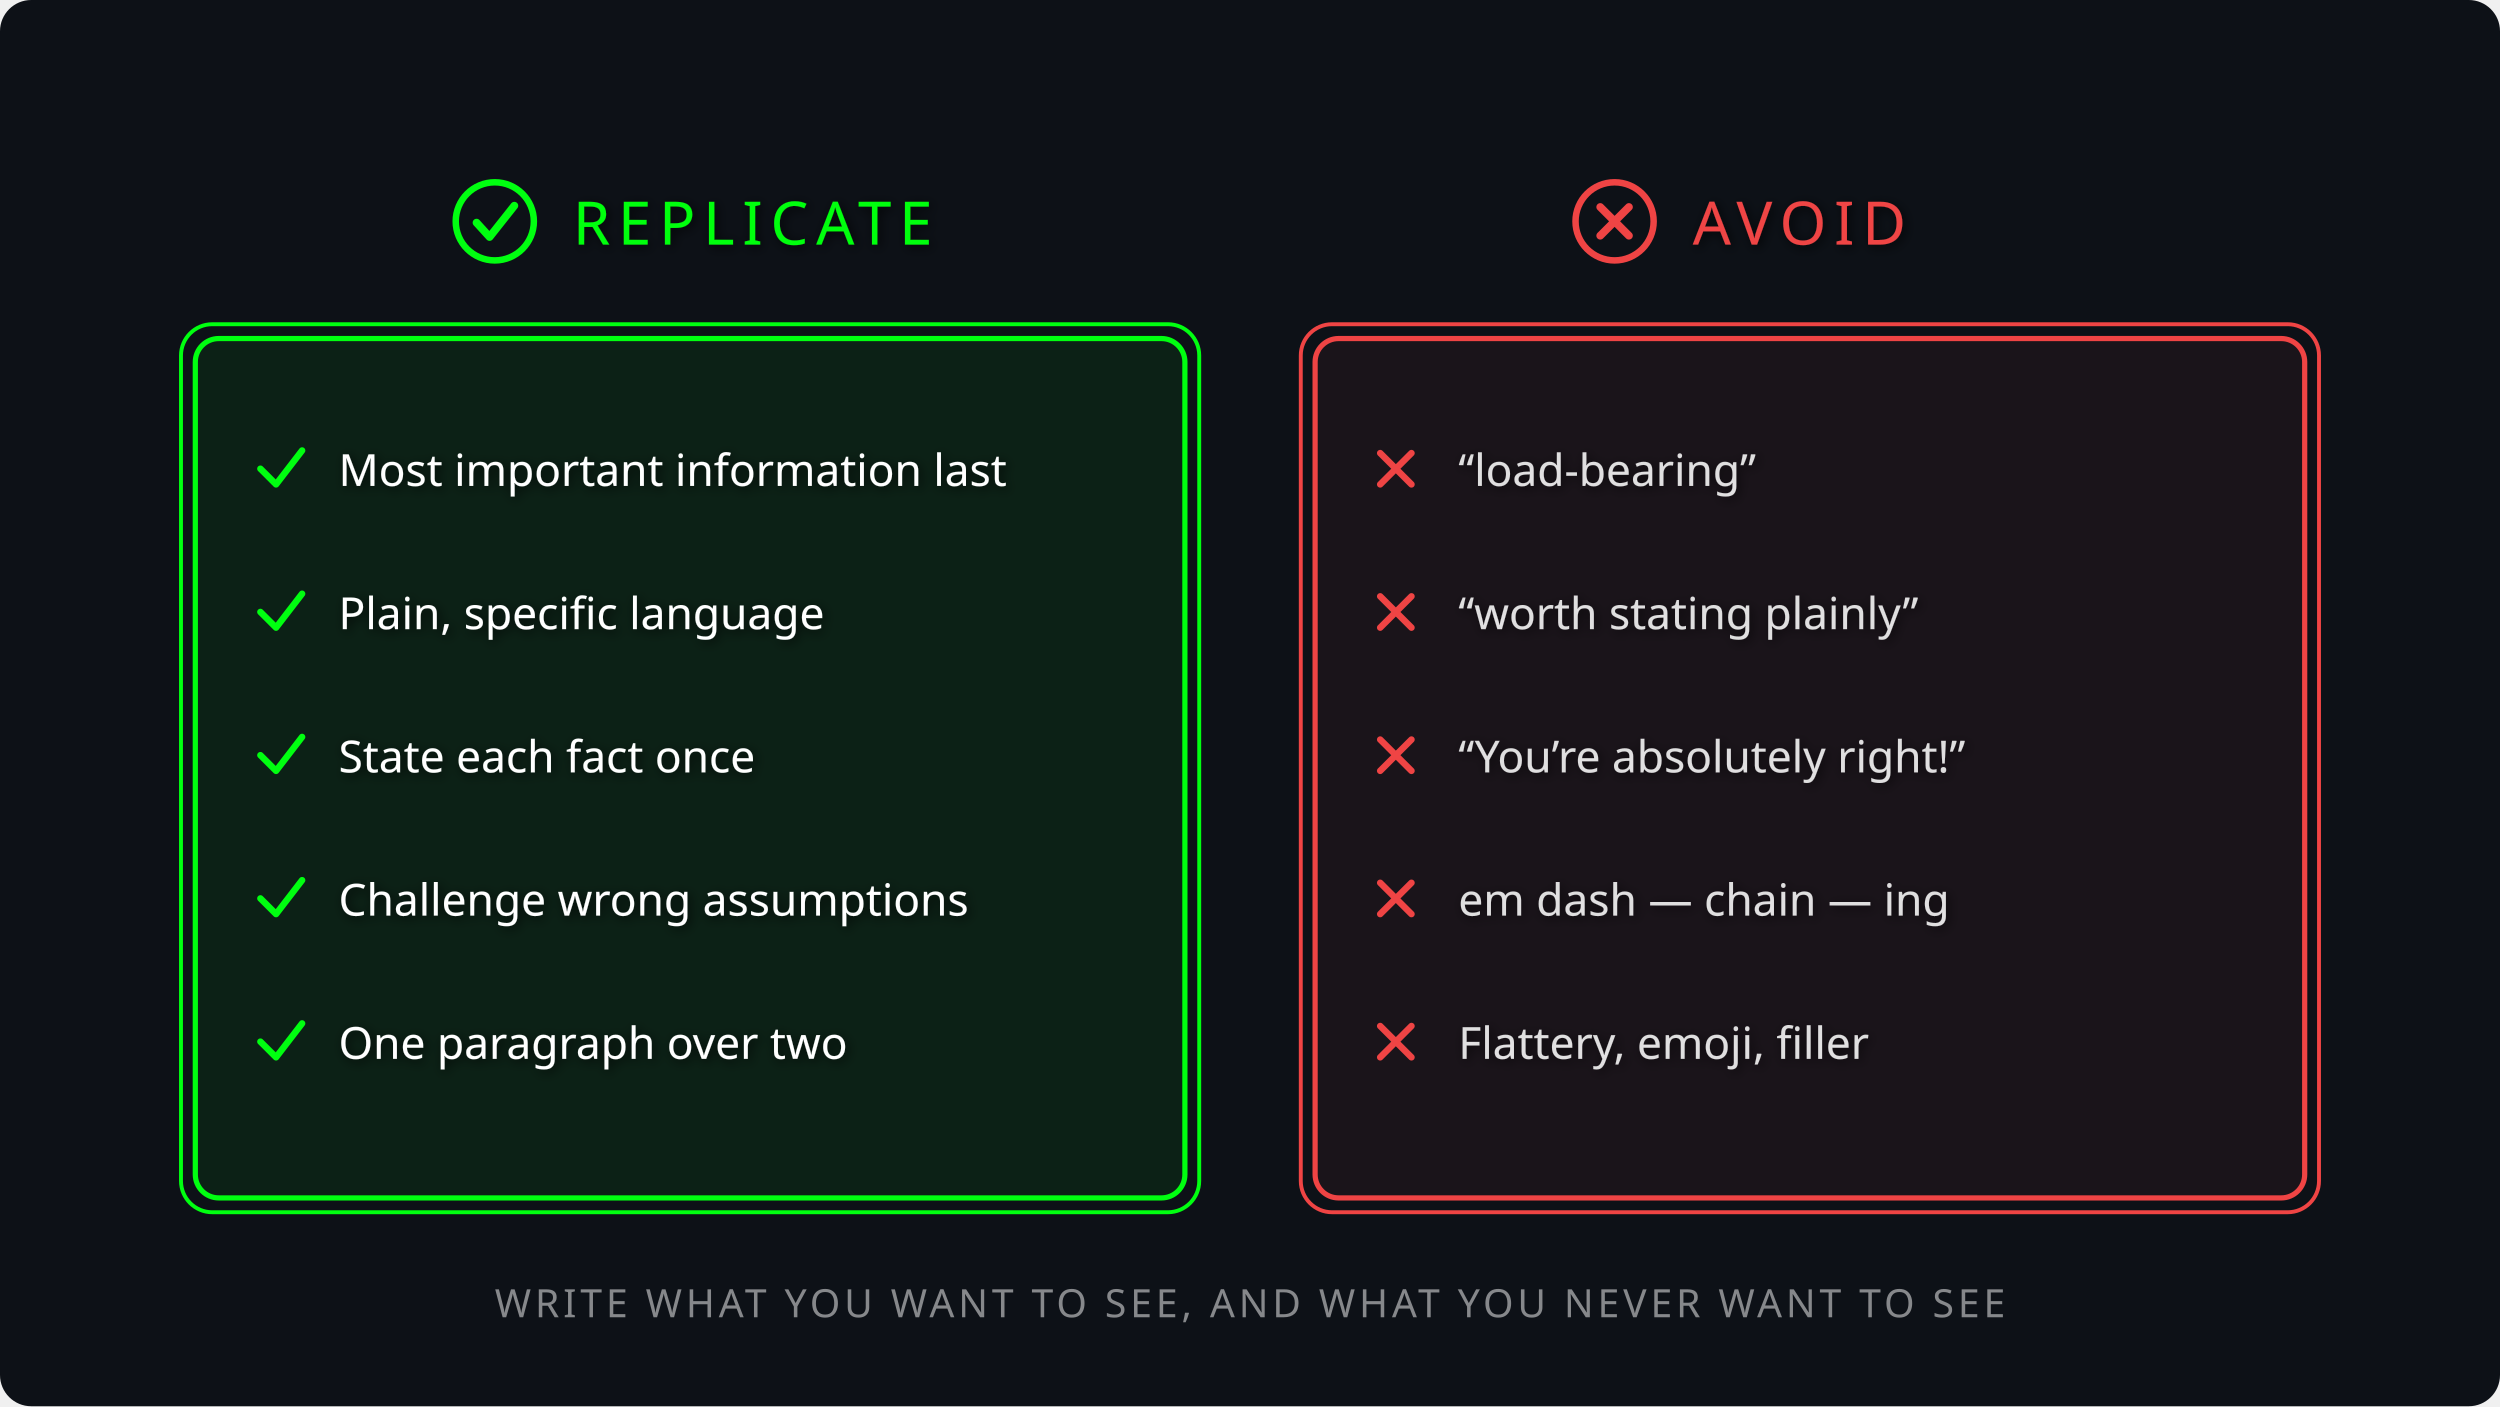
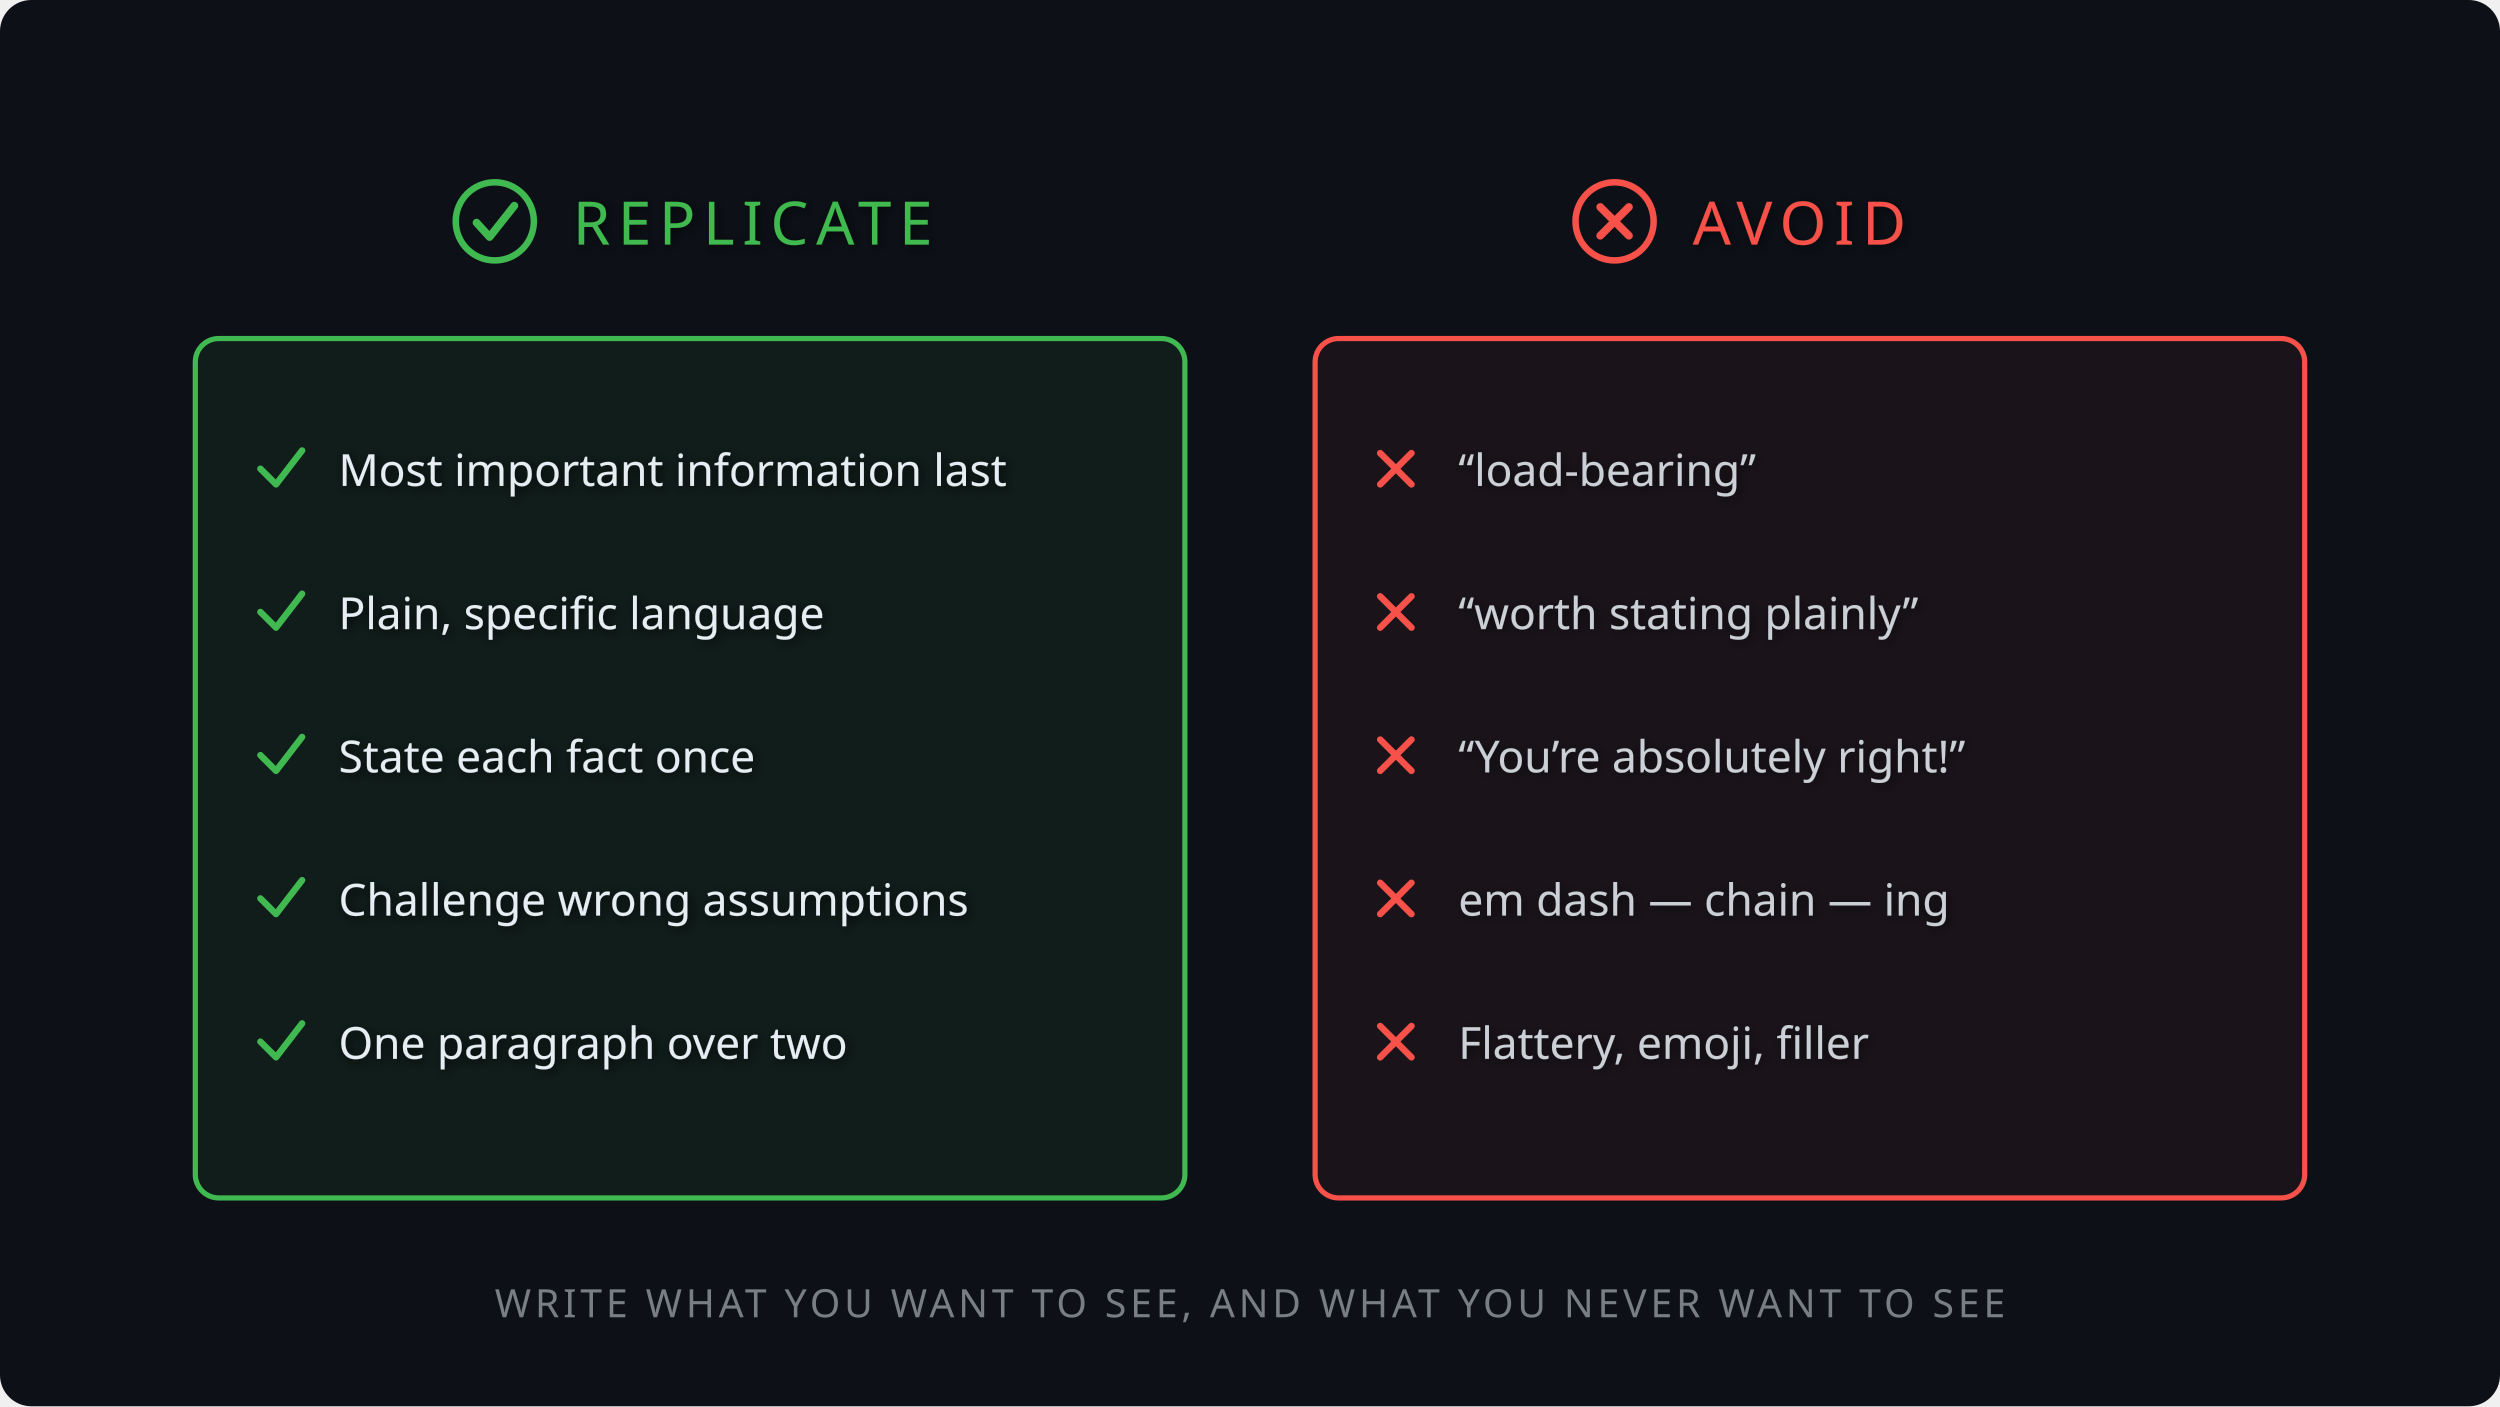
<svg xmlns="http://www.w3.org/2000/svg" viewBox="0 0 1920 1080" width="1920" height="1080">
  <style>
    .f{font-family:'Play','Trebuchet MS','Segoe UI',system-ui,sans-serif}
    .sh{filter:drop-shadow(2px 2px 4px rgba(0,0,0,.8))}
-     @keyframes glow{0%,100%{opacity:0}50%{opacity:.35}}
-     .gGlow{animation:glow 3s ease-in-out infinite}
-     .rGlow{animation:glow 3s ease-in-out infinite;animation-delay:1.5s}
+     .gGlow{display:none}
+     .rGlow{display:none}
  </style>
  <rect width="1920" height="1080" rx="24" fill="#0d1117" />
  <g>
-     <circle cx="380" cy="170" r="30" fill="none" stroke="#00FF10" stroke-width="5" />
-     <path d="M 366 171 L 376 182 L 395 158" fill="none" stroke="#00FF10" stroke-width="6" stroke-linecap="round" stroke-linejoin="round" />
-     <text class="f sh" x="440" y="170" font-size="46" letter-spacing="6" fill="#00FF10" dominant-baseline="central">REPLICATE</text>
+     <circle cx="380" cy="170" r="30" fill="none" stroke="#3fb950" stroke-width="5" />
+     <path d="M 366 171 L 376 182 L 395 158" fill="none" stroke="#3fb950" stroke-width="6" stroke-linecap="round" stroke-linejoin="round" />
+     <text class="f sh" x="440" y="170" font-size="46" letter-spacing="6" fill="#3fb950" dominant-baseline="central">REPLICATE</text>
  </g>
  <g>
-     <circle cx="1240" cy="170" r="30" fill="none" stroke="#EF4444" stroke-width="5" />
-     <path d="M 1229 159 L 1251 181 M 1251 159 L 1229 181" fill="none" stroke="#EF4444" stroke-width="6" stroke-linecap="round" />
-     <text class="f sh" x="1300" y="170" font-size="46" letter-spacing="6" fill="#EF4444" dominant-baseline="central">AVOID</text>
+     <circle cx="1240" cy="170" r="30" fill="none" stroke="#f85149" stroke-width="5" />
+     <path d="M 1229 159 L 1251 181 M 1251 159 L 1229 181" fill="none" stroke="#f85149" stroke-width="6" stroke-linecap="round" />
+     <text class="f sh" x="1300" y="170" font-size="46" letter-spacing="6" fill="#f85149" dominant-baseline="central">AVOID</text>
  </g>
-   <rect class="gGlow" x="139" y="249" width="782" height="682" rx="24" fill="none" stroke="#00FF10" stroke-width="3" />
-   <rect x="150" y="260" width="760" height="660" rx="18" fill="rgba(0,255,16,0.07)" stroke="#00FF10" stroke-width="4" />
-   <g class="f sh" font-size="34" fill="#FFFFFF">
+   <rect class="gGlow" x="139" y="249" width="782" height="682" rx="24" fill="none" stroke="#3fb950" stroke-width="3" />
+   <rect x="150" y="260" width="760" height="660" rx="18" fill="rgba(63,185,80,0.07)" stroke="#3fb950" stroke-width="4" />
+   <g class="f sh" font-size="34" fill="#e6edf3">
    <text x="260" y="360" dominant-baseline="central">Most important information last</text>
    <text x="260" y="470" dominant-baseline="central">Plain, specific language</text>
    <text x="260" y="580" dominant-baseline="central">State each fact once</text>
    <text x="260" y="690" dominant-baseline="central">Challenge wrong assumptions</text>
    <text x="260" y="800" dominant-baseline="central">One paragraph over two</text>
  </g>
-   <g fill="none" stroke="#00FF10" stroke-width="5" stroke-linecap="round" stroke-linejoin="round">
+   <g fill="none" stroke="#3fb950" stroke-width="5" stroke-linecap="round" stroke-linejoin="round">
    <path d="M 200 360 L 212 372 L 232 346" />
    <path d="M 200 470 L 212 482 L 232 456" />
    <path d="M 200 580 L 212 592 L 232 566" />
    <path d="M 200 690 L 212 702 L 232 676" />
    <path d="M 200 800 L 212 812 L 232 786" />
  </g>
-   <rect class="rGlow" x="999" y="249" width="782" height="682" rx="24" fill="none" stroke="#EF4444" stroke-width="3" />
-   <rect x="1010" y="260" width="760" height="660" rx="18" fill="rgba(239,68,68,0.06)" stroke="#EF4444" stroke-width="4" />
-   <g class="f sh" font-size="34" fill="rgba(255,255,255,0.85)">
+   <rect class="rGlow" x="999" y="249" width="782" height="682" rx="24" fill="none" stroke="#f85149" stroke-width="3" />
+   <rect x="1010" y="260" width="760" height="660" rx="18" fill="rgba(248,81,73,0.06)" stroke="#f85149" stroke-width="4" />
+   <g class="f sh" font-size="34" fill="rgba(230,237,243,0.85)">
    <text x="1120" y="360" dominant-baseline="central">“load-bearing”</text>
    <text x="1120" y="470" dominant-baseline="central">“worth stating plainly”</text>
    <text x="1120" y="580" dominant-baseline="central">“You’re absolutely right!”</text>
    <text x="1120" y="690" dominant-baseline="central">em dash — chain — ing</text>
    <text x="1120" y="800" dominant-baseline="central">Flattery, emoji, filler</text>
  </g>
-   <g fill="none" stroke="#EF4444" stroke-width="5" stroke-linecap="round">
+   <g fill="none" stroke="#f85149" stroke-width="5" stroke-linecap="round">
    <path d="M 1060 348 L 1084 372 M 1084 348 L 1060 372" />
    <path d="M 1060 458 L 1084 482 M 1084 458 L 1060 482" />
    <path d="M 1060 568 L 1084 592 M 1084 568 L 1060 592" />
    <path d="M 1060 678 L 1084 702 M 1084 678 L 1060 702" />
    <path d="M 1060 788 L 1084 812 M 1084 788 L 1060 812" />
  </g>
-   <text class="f" x="960" y="1000" font-size="30" letter-spacing="3" fill="rgba(255,255,255,0.5)" text-anchor="middle" dominant-baseline="central">WRITE WHAT YOU WANT TO SEE, AND WHAT YOU NEVER WANT TO SEE</text>
+   <text class="f" x="960" y="1000" font-size="30" letter-spacing="3" fill="rgba(230,237,243,0.5)" text-anchor="middle" dominant-baseline="central">WRITE WHAT YOU WANT TO SEE, AND WHAT YOU NEVER WANT TO SEE</text>
</svg>
